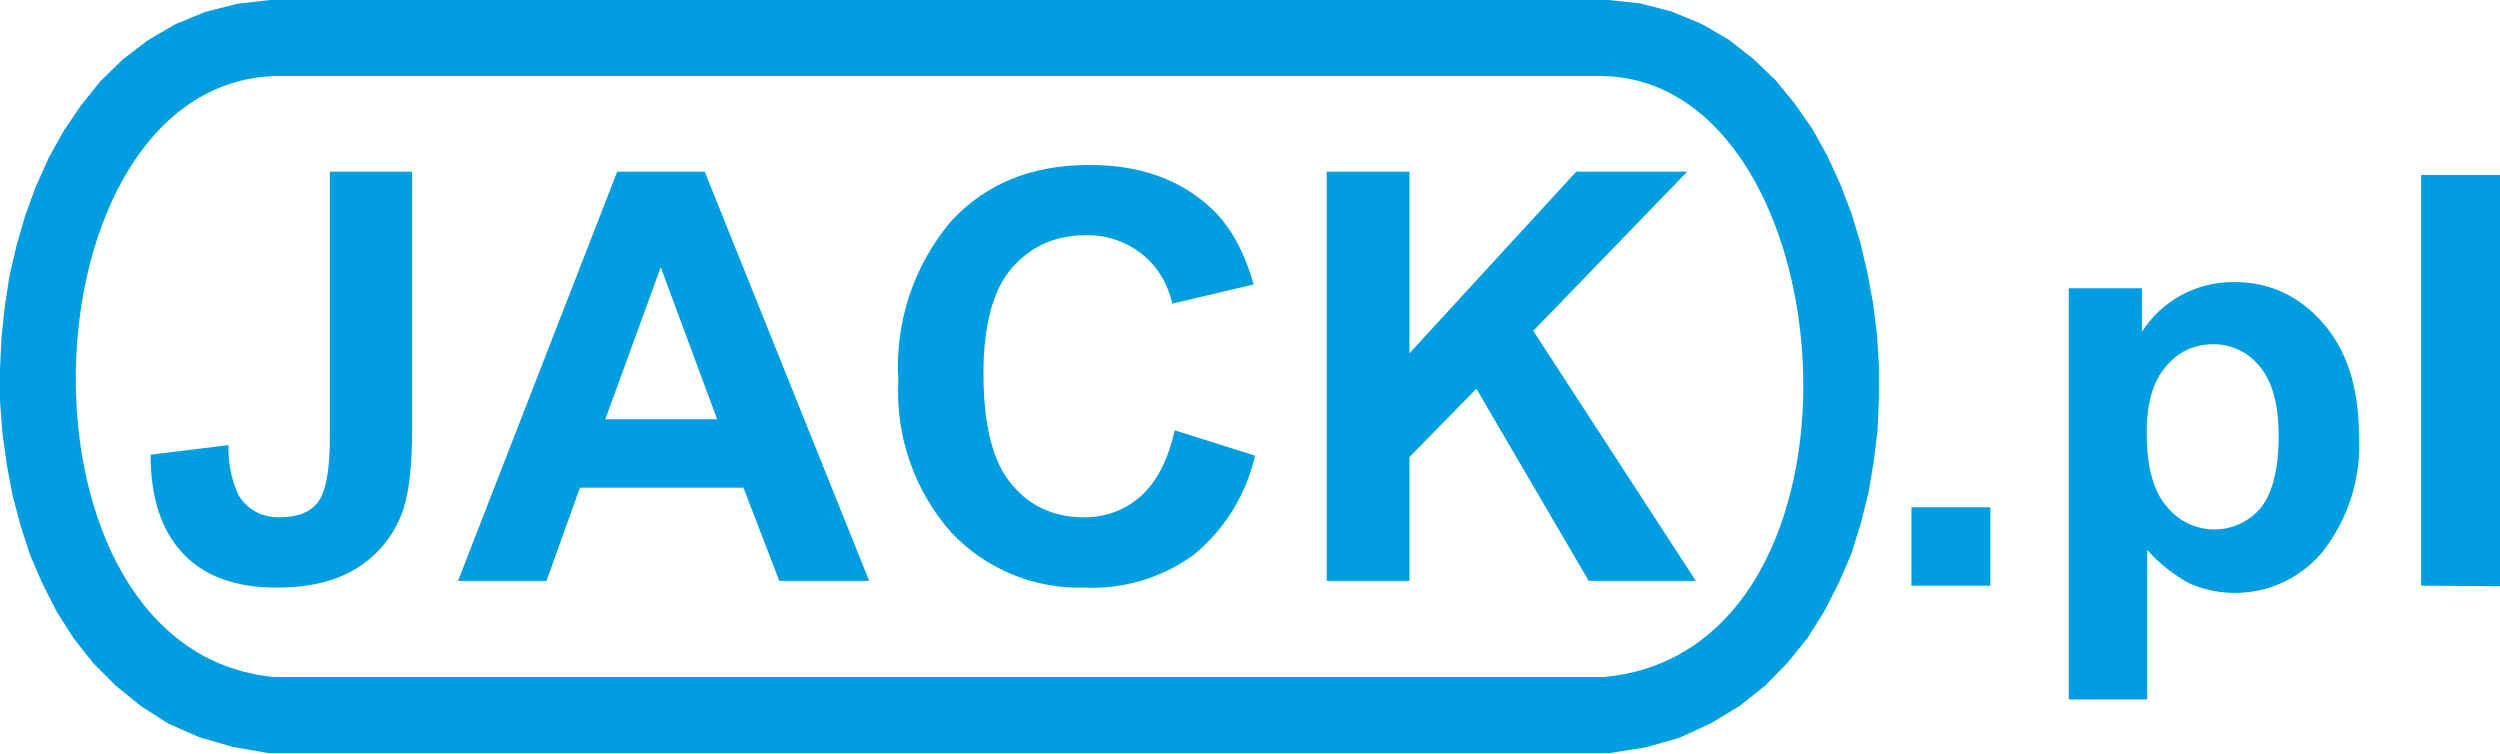
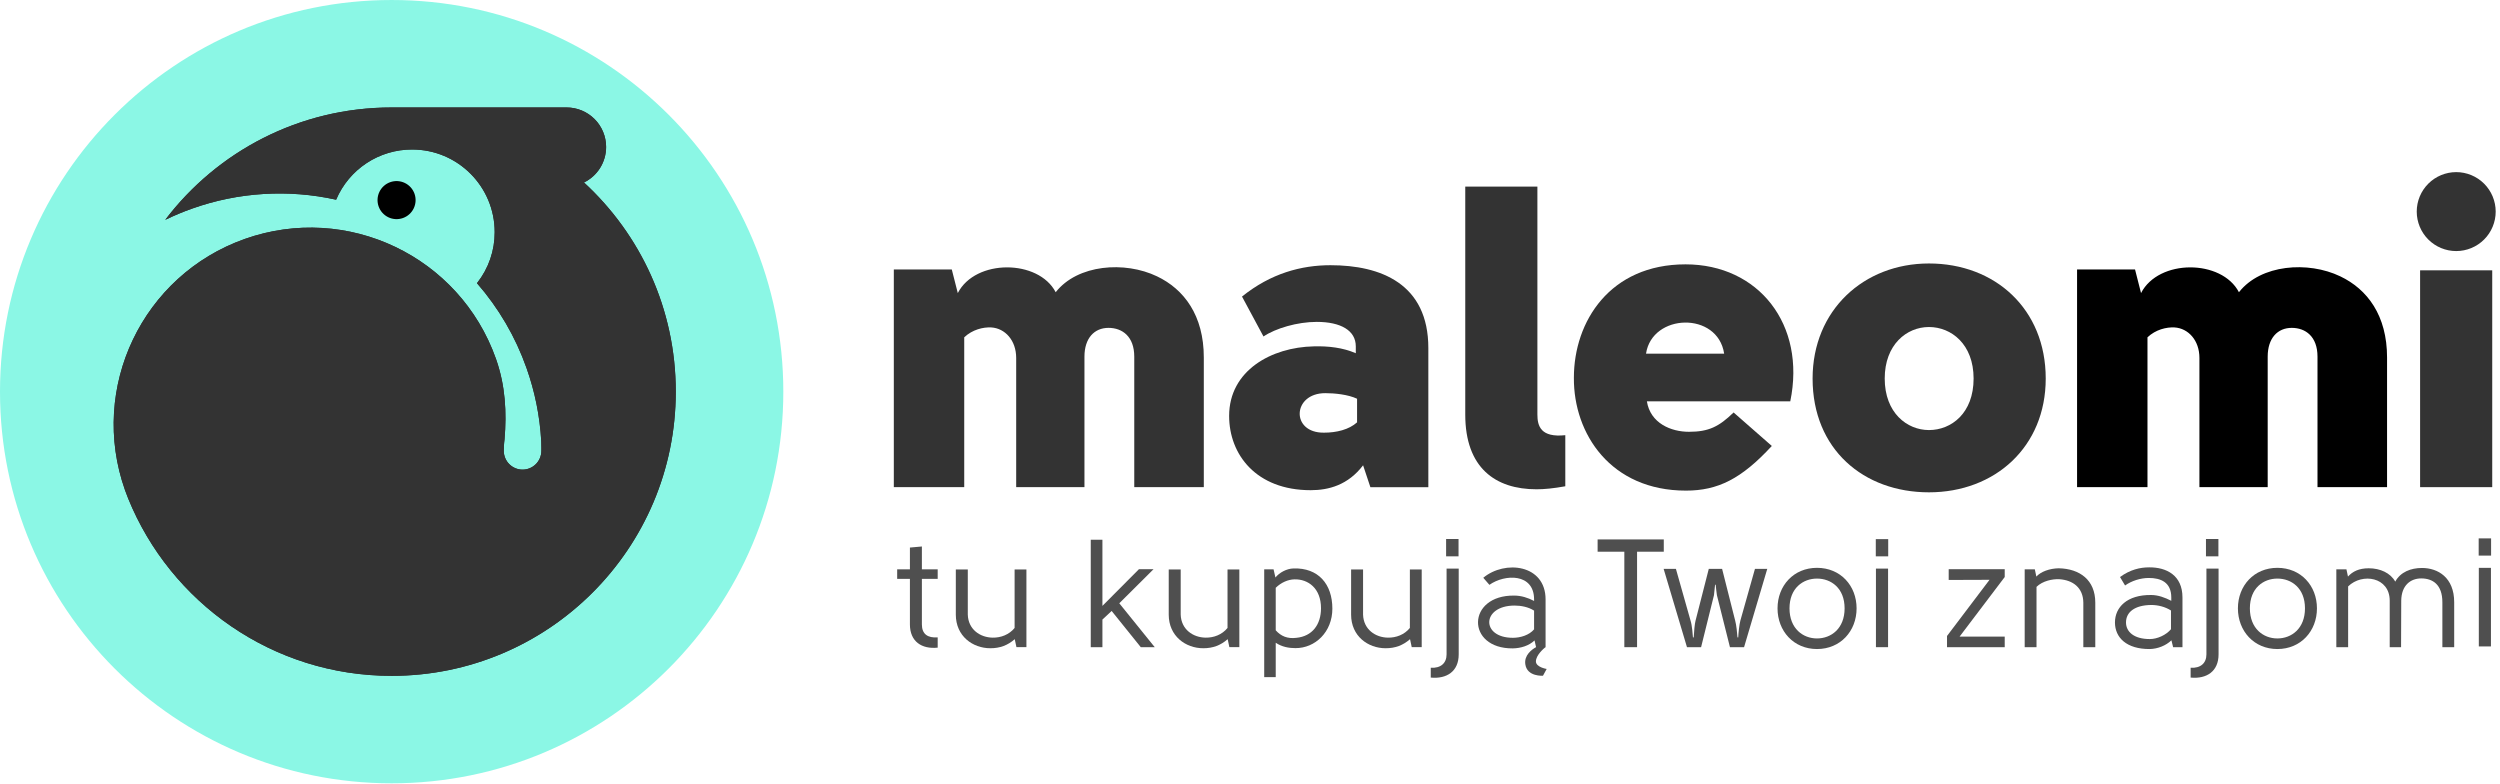
- <svg xmlns="http://www.w3.org/2000/svg" height="157.5" width="522.9">
-   <path d="M57.3 141.6h278.2c59.6-5.5 51.4-124.2 0-125.7H57.3C4.1 18 0 136.2 57.3 141.6zm-1.2 15.9h280.6l7.6-1.2 7-2 6.5-3 6-3.6 5.4-4.3 4.7-4.8 4.2-5.2 3.5-5.6 3-5.9 2.6-6 2-6.4 1.6-6.4 1.1-6.5.8-6.6.3-6.6v-6.7l-.4-6.6-.8-6.5-1.2-6.5-1.5-6.4-1.9-6.2-2.3-6-2.7-5.9-3.1-5.6-3.7-5.3-4-4.9-4.7-4.5-5.1-4-5.7-3.3-6.3-2.6L343 .7l-6.6-.7h-280l-6.8.8-6.7 1.7-6.3 2.6-5.8 3.4-5.2 4-4.7 4.6-4 5-3.6 5.3-3.1 5.6-2.7 6-2.2 6-1.8 6.2L2 57.6l-1 6.5-.7 6.6-.3 6.6v6.6l.5 6.6.9 6.6 1.2 6.4 1.7 6.4 2 6.2 2.6 6 3 5.9 3.5 5.5 4.1 5.2 4.7 4.7 5.3 4.3 5.8 3.7 6.4 2.8 6.9 2zm221.4-36V35.9h17.3v38l34.9-38h23.2l-32.2 33.3 34 52.3h-22.4l-23.5-40.2-14 14.3v25.9zM245.7 90l16.8 5.3a37.6 37.6 0 0 1-12.9 20.8 36 36 0 0 1-22.7 6.8 36.8 36.8 0 0 1-28-11.6 44.5 44.5 0 0 1-11-31.8 47 47 0 0 1 11-33.2c7.4-8 17-11.8 29-11.8 10.5 0 19 3 25.6 9.2 3.9 3.7 6.8 9 8.7 15.8l-17 4c-1-4.3-3.2-7.9-6.4-10.4a18.2 18.2 0 0 0-11.7-3.9c-6.4 0-11.5 2.3-15.5 6.9-3.9 4.5-5.9 11.9-5.9 22 0 11 2 18.6 5.9 23.2 3.8 4.6 8.9 6.9 15.1 6.9 4.6 0 8.6-1.5 11.9-4.4 3.3-3 5.7-7.5 7.1-13.8zM150 87.7l-11.8-31.8-11.6 31.8zm31.8 33.8H163l-7.5-19.5h-34.2l-7 19.5H95.8l33.3-85.6h18.3zM69 35.9h17.2v54.2c0 7-.6 12.5-1.8 16.3a23 23 0 0 1-9.1 12c-4.4 3-10.2 4.5-17.4 4.5-8.5 0-15-2.3-19.5-7-4.6-4.8-6.9-11.7-6.9-20.8l16.3-2a23 23 0 0 0 2.1 10.5c1.9 3 4.8 4.6 8.5 4.6 3.9 0 6.6-1.1 8.2-3.3 1.6-2.2 2.4-6.8 2.4-13.7zm330.8 86.6v-16.4h16.5v16.4zm32.9-62.2H448v9.1A22.6 22.6 0 0 1 467.4 59c7.2 0 13.4 2.8 18.4 8.5 5 5.6 7.6 13.5 7.6 23.7a36 36 0 0 1-7.6 24.2 23.8 23.8 0 0 1-27.9 6.6 32.2 32.2 0 0 1-8.8-7v31.3h-16.4zm16.3 30c0 3.6.3 6.6 1 9.2.7 2.6 1.7 4.7 3.1 6.3a12.7 12.7 0 0 0 19.7.5c2.5-3.1 3.8-8.1 3.8-15.1 0-6.6-1.3-11.4-4-14.6A12.2 12.2 0 0 0 463 72c-4 0-7.4 1.5-10 4.7-2.7 3-4 7.7-4 13.8zm57.4 32.2V36.6H523v86z" fill="#009ee0" fill-rule="evenodd" />
+ <svg xmlns="http://www.w3.org/2000/svg" xmlns:xlink="http://www.w3.org/1999/xlink" width="469" height="147" viewBox="0 0 469 147" version="1.1">
+   <g id="Canvas" transform="translate(312 -4331)">
+     <g id="logo">
+       <g id="Group">
+         <g id="Vector">
+           <use xlink:href="#path0_fill" transform="matrix(1.25 0 0 -1.25 -312 4477.95)" fill="#8BF7E5" />
+         </g>
+         <g id="Vector">
+           <use xlink:href="#path1_fill" transform="matrix(1.25 0 0 -1.25 -241.175 4372.11)" />
+         </g>
+         <g id="Vector">
+           <use xlink:href="#path2_fill" transform="matrix(1.25 0 0 -1.25 -290.678 4457.79)" fill="#333333" />
+         </g>
+         <g id="Vector">
+           <use xlink:href="#path2_fill" transform="matrix(1.25 0 0 -1.25 -290.678 4457.79)" fill="#333333" />
+         </g>
+         <g id="Vector">
+           <use xlink:href="#path3_fill" transform="matrix(1.25 0 0 -1.25 -144.319 4422.39)" fill="#333333" />
+         </g>
+         <g id="Vector">
+           <use xlink:href="#path4_fill" transform="matrix(1.25 0 0 -1.25 -81.415 4422.96)" fill="#333333" />
+         </g>
+         <g id="Vector">
+           <use xlink:href="#path5_fill" transform="matrix(1.25 0 0 -1.25 -37.1175 4422.79)" fill="#333333" />
+         </g>
+         <g id="Vector">
+           <use xlink:href="#path6_fill" transform="matrix(1.25 0 0 -1.25 -16.7406 4423.04)" fill="#333333" />
+         </g>
+         <g id="Vector">
+           <use xlink:href="#path7_fill" transform="matrix(1.25 0 0 -1.25 28.0424 4423.36)" fill="#333333" />
+         </g>
+         <g id="Vector">
+           <use xlink:href="#path8_fill" transform="matrix(1.25 0 0 -1.25 77.6574 4422.39)" />
+         </g>
+         <g id="Vector">
+           <use xlink:href="#path9_fill" transform="matrix(1.25 0 0 -1.25 142.011 4422.39)" fill="#333333" />
+         </g>
+         <g id="Vector">
+           <use xlink:href="#path10_fill" transform="matrix(1.25 0 0 -1.25 141.38 4378.1)" fill="#333333" />
+         </g>
+         <g id="Vector">
+           <use xlink:href="#path11_fill" transform="matrix(1.25 0 0 -1.25 -143.69 4452.54)" fill="#4F4F4F" />
+         </g>
+         <g id="Vector">
+           <use xlink:href="#path12_fill" transform="matrix(1.25 0 0 -1.25 -132.689 4452.61)" fill="#4F4F4F" />
+         </g>
+         <g id="Vector">
+           <use xlink:href="#path13_fill" transform="matrix(1.25 0 0 -1.25 -107.374 4452.41)" fill="#4F4F4F" />
+         </g>
+         <g id="Vector">
+           <use xlink:href="#path14_fill" transform="matrix(1.25 0 0 -1.25 -92.7462 4452.61)" fill="#4F4F4F" />
+         </g>
+         <g id="Vector">
+           <use xlink:href="#path15_fill" transform="matrix(1.25 0 0 -1.25 -74.8337 4458.03)" fill="#4F4F4F" />
+         </g>
+         <g id="Vector">
+           <use xlink:href="#path16_fill" transform="matrix(1.25 0 0 -1.25 -58.5325 4452.61)" fill="#4F4F4F" />
+         </g>
+         <g id="Vector">
+           <use xlink:href="#path17_fill" transform="matrix(1.25 0 0 -1.25 -43.59 4458.15)" fill="#4F4F4F" />
+         </g>
+         <g id="Vector">
+           <use xlink:href="#path18_fill" transform="matrix(1.25 0 0 -1.25 -34.726 4457.77)" fill="#4F4F4F" />
+         </g>
+         <g id="Vector">
+           <use xlink:href="#path19_fill" transform="matrix(1.25 0 0 -1.25 -12.2875 4452.41)" fill="#4F4F4F" />
+         </g>
+         <g id="Vector">
+           <use xlink:href="#path20_fill" transform="matrix(1.25 0 0 -1.25 0.0987892 4452.41)" fill="#4F4F4F" />
+         </g>
+         <g id="Vector">
+           <use xlink:href="#path21_fill" transform="matrix(1.25 0 0 -1.25 21.4649 4452.76)" fill="#4F4F4F" />
+         </g>
+         <g id="Vector">
+           <use xlink:href="#path22_fill" transform="matrix(1.25 0 0 -1.25 39.8987 4452.41)" fill="#4F4F4F" />
+         </g>
+         <g id="Vector">
+           <use xlink:href="#path23_fill" transform="matrix(1.25 0 0 -1.25 53.2599 4452.41)" fill="#4F4F4F" />
+         </g>
+         <g id="Vector">
+           <use xlink:href="#path24_fill" transform="matrix(1.25 0 0 -1.25 67.8312 4452.41)" fill="#4F4F4F" />
+         </g>
+         <g id="Vector">
+           <use xlink:href="#path25_fill" transform="matrix(1.25 0 0 -1.25 84.7649 4452.76)" fill="#4F4F4F" />
+         </g>
+         <g id="Vector">
+           <use xlink:href="#path26_fill" transform="matrix(1.25 0 0 -1.25 98.9612 4458.15)" fill="#4F4F4F" />
+         </g>
+         <g id="Vector">
+           <use xlink:href="#path27_fill" transform="matrix(1.25 0 0 -1.25 107.832 4452.76)" fill="#4F4F4F" />
+         </g>
+         <g id="Vector">
+           <use xlink:href="#path28_fill" transform="matrix(1.25 0 0 -1.25 126.295 4452.41)" fill="#4F4F4F" />
+         </g>
+         <g id="Vector">
+           <use xlink:href="#path29_fill" transform="matrix(1.25 0 0 -1.25 153 4452.27)" fill="#4F4F4F" />
+         </g>
+       </g>
+     </g>
+   </g>
+   <defs>
+     <path id="path0_fill" d="M 1.28174e-06 58.781C 1.28174e-06 91.242 26.316 117.559 58.78 117.559C 91.242 117.559 117.56 91.242 117.56 58.78C 117.56 26.315 91.242 -3.41797e-06 58.78 -3.41797e-06C 26.316 -3.41797e-06 1.28174e-06 26.315 1.28174e-06 58.78" />
+     <path id="path1_fill" d="M 0.164 1.903C 0.039 2.257 -0.016 2.632 0.004 3.006C 0.024 3.381 0.117 3.748 0.279 4.087C 0.44 4.425 0.667 4.729 0.946 4.979C 1.224 5.23 1.55 5.424 1.904 5.549C 2.257 5.674 2.632 5.729 3.007 5.709C 3.381 5.689 3.748 5.596 4.087 5.434C 4.426 5.273 4.729 5.046 4.98 4.767C 5.231 4.488 5.425 4.163 5.55 3.809C 5.802 3.095 5.761 2.31 5.435 1.626C 5.109 0.942 4.524 0.416 3.81 0.164C 3.096 -0.089 2.311 -0.048 1.627 0.278C 0.943 0.605 0.417 1.189 0.165 1.903" />
+     <path id="path2_fill" d="M 64.171 35.231C 63.961 38.97 63.218 42.66 61.965 46.189C 60.314 50.869 57.789 55.193 54.526 58.932L 54.553 58.966C 56.269 61.14 57.196 63.832 57.182 66.602C 57.182 73.445 51.636 78.994 44.791 78.994C 42.365 78.999 39.991 78.29 37.965 76.955C 35.939 75.62 34.352 73.718 33.4 71.486L 33.389 71.46C 26.202 73.056 18.712 72.594 11.777 70.127C 10.4 69.638 9.051 69.073 7.736 68.437C 15.525 78.686 27.848 85.304 41.715 85.304L 67.98 85.304C 69.552 85.304 71.06 84.679 72.172 83.567C 73.284 82.455 73.909 80.947 73.909 79.374C 73.909 78.263 73.597 77.174 73.009 76.231C 72.421 75.288 71.579 74.53 70.581 74.042L 70.585 74.046C 79.058 66.252 84.365 55.072 84.365 42.653C 84.365 19.096 65.27 -1.26953e-05 41.715 -1.26953e-05C 23.828 -1.26953e-05 8.514 11.009 2.178 26.62L 2.178 26.623C 2.011 27.033 1.853 27.453 1.702 27.877C -3.743 43.25 4.306 60.126 19.678 65.57C 35.051 71.015 51.925 62.966 57.371 47.594C 58.807 43.539 58.995 39.546 58.666 35.52C 58.666 35.52 58.55 34.739 58.55 33.77C 58.55 33.022 58.846 32.305 59.375 31.777C 59.904 31.248 60.621 30.951 61.368 30.951C 62.116 30.951 62.833 31.248 63.362 31.777C 63.891 32.305 64.188 33.022 64.188 33.77C 64.188 33.77 64.206 34.412 64.172 35.23" />
+     <path id="path3_fill" d="M 24.293 29.256C 27.58 33.443 34.668 33.959 39.5 31.639C 43.559 29.706 46.523 25.776 46.523 19.46L 46.523 3.90625e-06L 36.085 3.90625e-06L 36.085 19.59C 36.085 22.617 34.281 23.906 32.219 23.906C 30.092 23.906 28.61 22.359 28.61 19.589L 28.61 3.90625e-06L 18.364 3.90625e-06L 18.364 19.397C 18.364 22.038 16.689 23.842 14.627 23.971C 13.403 24.035 11.792 23.649 10.567 22.489L 10.567 3.90625e-06L -2.0752e-06 3.90625e-06L -2.0752e-06 32.67L 8.699 32.67L 9.601 29.126C 12.243 34.281 21.715 34.216 24.293 29.256Z" />
+     <path id="path4_fill" d="M 14.24 8.634C 16.108 8.634 17.978 9.084 19.201 10.181L 19.201 13.725C 17.848 14.369 15.786 14.563 14.433 14.563C 9.473 14.563 9.215 8.57 14.24 8.634ZM 21.2 0.45L 20.104 3.738C 17.848 0.773 14.949 -8.30078e-06 12.244 -8.30078e-06C 4.059 -8.30078e-06 1.12305e-05 5.348 1.12305e-05 11.148C 1.12305e-05 17.978 6.38 21.458 12.694 21.585C 14.886 21.651 17.076 21.393 19.01 20.555L 19.01 21.585C 19.01 23.97 16.754 25.259 13.146 25.259C 10.246 25.259 6.96 24.292 5.156 23.069L 1.933 29.061C 6.251 32.541 10.825 33.765 15.208 33.765C 22.746 33.765 29.898 30.995 29.898 21.328L 29.898 0.45L 21.2 0.45Z" />
+     <path id="path5_fill" d="M 15.015 0.452C 13.211 0.129 11.857 -1.75781e-05 10.697 -1.75781e-05C 4.511 -1.75781e-05 -4.88281e-07 3.222 -4.88281e-07 11.212L -4.88281e-07 45.429L 10.826 45.429L 10.826 11.212C 10.826 9.473 11.341 7.732 15.015 8.12L 15.015 0.452Z" />
+     <path id="path6_fill" d="M 22.553 20.556C 21.587 26.936 11.729 26.614 10.828 20.556L 22.553 20.556ZM 10.956 13.404C 11.472 10.117 14.566 8.828 17.27 8.828C 20.235 8.828 21.78 9.602 23.971 11.729L 29.706 6.702C 25.131 1.74 21.587 1.26953e-05 16.82 1.26953e-05C 5.543 1.26953e-05 -0.062 8.506 0.001 16.948C 0.001 25.389 5.415 33.959 16.755 33.959C 27.709 33.959 34.862 24.939 32.478 13.404L 10.956 13.404Z" />
+     <path id="path7_fill" d="M 17.463 9.344C 20.815 9.344 24.164 11.858 24.164 17.076C 24.164 22.232 20.815 24.809 17.464 24.809C 14.112 24.809 10.824 22.166 10.824 17.076C 10.824 11.921 14.176 9.344 17.464 9.344L 17.463 9.344ZM 17.464 -6.34766e-06C 7.668 -6.34766e-06 -9.76562e-06 6.445 -9.76562e-06 17.076C -9.76562e-06 27.322 7.668 34.346 17.463 34.346C 27.387 34.346 34.989 27.516 34.989 17.076C 34.989 6.83 27.387 -6.34766e-06 17.463 -6.34766e-06" />
+     <path id="path8_fill" d="M 24.293 29.256C 27.58 33.443 34.668 33.959 39.501 31.639C 43.56 29.706 46.524 25.776 46.524 19.46L 46.524 3.90625e-06L 36.084 3.90625e-06L 36.084 19.59C 36.084 22.617 34.281 23.906 32.219 23.906C 30.092 23.906 28.609 22.359 28.609 19.589L 28.609 3.90625e-06L 18.364 3.90625e-06L 18.364 19.397C 18.364 22.038 16.689 23.842 14.628 23.971C 13.403 24.035 11.793 23.649 10.568 22.489L 10.568 3.90625e-06L 6.83594e-06 3.90625e-06L 6.83594e-06 32.67L 8.7 32.67L 9.602 29.126C 12.242 34.281 21.716 34.216 24.292 29.256" />
+     <path id="path9_fill" d="M 10.825 3.90625e-06L 8.54492e-06 3.90625e-06L 8.54492e-06 32.541L 10.825 32.541L 10.825 3.90625e-06Z" />
+     <path id="path10_fill" d="M 3.74663e-06 5.925C 0 7.496 0.625 9.003 1.736 10.114C 2.847 11.224 4.354 11.848 5.925 11.848C 7.496 11.848 9.003 11.223 10.114 10.112C 11.224 9.001 11.848 7.494 11.848 5.923C 11.848 4.352 11.223 2.845 10.112 1.734C 9.001 0.624 7.494 -0 5.923 -2.67709e-05C 4.352 0 2.845 0.625 1.734 1.736C 0.624 2.847 -0 4.354 3.74663e-06 5.925Z" />
+     <path id="path11_fill" d="M 6.081 0.034C 3.686 -0.22 1.912 0.955 1.912 3.513L 1.912 10.355L 3.90625e-06 10.355L 3.90625e-06 11.785L 1.912 11.785L 1.912 15.055L 3.709 15.215L 3.709 11.785L 6.081 11.785L 6.081 10.355L 3.709 10.355L 3.709 3.513C 3.709 2.063 4.584 1.462 6.081 1.576L 6.081 0.034Z" />
+     <path id="path12_fill" d="M 9.098 0.162L 8.843 1.36C 7.785 0.437 6.633 -2.14844e-05 5.181 -2.14844e-05C 2.535 -2.14844e-05 -1.2207e-06 1.82 -1.2207e-06 5.046L -1.2207e-06 11.82L 1.798 11.82L 1.798 5.046C 1.864 2.811 3.661 1.614 5.528 1.59C 6.748 1.568 7.993 2.027 8.823 3.044L 8.823 11.82L 10.596 11.82L 10.596 0.162L 9.098 0.162Z" />
+     <path id="path13_fill" d="M 1.75 16.125L 1.75 6.195L 7.23 11.701L 9.421 11.701L 4.282 6.589L 9.602 2.68555e-05L 7.507 2.68555e-05L 3.134 5.436L 1.75 4.146L 1.75 2.68555e-05L -2.31934e-06 2.68555e-05L -2.31934e-06 16.125L 1.75 16.125Z" />
+     <path id="path14_fill" d="M 9.1 0.162L 8.846 1.36C 7.786 0.437 6.633 -2.14844e-05 5.183 -2.14844e-05C 2.536 -2.14844e-05 -6.46973e-06 1.82 -6.46973e-06 5.046L -6.46973e-06 11.82L 1.796 11.82L 1.796 5.046C 1.868 2.811 3.662 1.614 5.529 1.59C 6.749 1.568 7.992 2.027 8.824 3.044L 8.824 11.82L 10.598 11.82L 10.598 0.162L 9.1 0.162Z" />
+     <path id="path15_fill" d="M 8.523 10.343C 8.523 13.339 6.588 14.723 4.538 14.674C 3.57 14.651 2.557 14.212 1.728 13.409L 1.728 7.028C 2.533 6.128 3.5 5.736 4.816 5.898C 7.209 6.128 8.523 7.88 8.523 10.342L 8.523 10.343ZM 10.228 10.273C 10.228 6.772 7.647 4.331 4.675 4.353C 3.686 4.353 2.649 4.539 1.728 5.16L 1.728 -1.51367e-05L -4.63867e-06 -1.51367e-05L -4.63867e-06 16.174L 1.405 16.174L 1.683 14.952C 2.279 15.69 3.363 16.287 4.4 16.312C 8.106 16.426 10.228 13.982 10.228 10.273Z" />
+     <path id="path16_fill" d="M 9.099 0.162L 8.844 1.36C 7.785 0.437 6.634 -2.14844e-05 5.181 -2.14844e-05C 2.534 -2.14844e-05 1.09863e-05 1.82 1.09863e-05 5.046L 1.09863e-05 11.82L 1.795 11.82L 1.795 5.046C 1.864 2.811 3.662 1.614 5.526 1.59C 6.749 1.568 7.991 2.027 8.82 3.044L 8.82 11.82L 10.596 11.82L 10.596 0.162L 9.099 0.162Z" />
+     <path id="path17_fill" d="M 2.304 20.831L 4.17 20.831L 4.17 18.225L 2.304 18.225L 2.304 20.831ZM -9.52148e-06 1.503C 1.5 1.411 2.374 2.195 2.374 3.509L 2.374 16.386L 4.194 16.386L 4.194 3.509C 4.194 0.951 2.396 -0.201 -9.52148e-06 0.029L -9.52148e-06 1.503Z" />
+     <path id="path18_fill" d="M 5.468 10.534C 0.538 10.511 0.398 5.695 5.236 5.695C 6.364 5.695 7.679 6.089 8.416 6.964L 8.416 9.774C 7.561 10.324 6.459 10.534 5.468 10.534ZM 8.714 4.292L 8.483 5.303C 7.654 4.497 6.412 4.13 5.236 4.106C -1.837 4.039 -1.72 12.122 5.442 12.031C 6.479 12.031 7.493 11.709 8.416 11.226L 8.416 11.456C 8.416 15.418 4.016 15.278 1.711 13.643L 0.791 14.703C 4.015 17.396 10.141 16.73 10.141 11.456L 10.141 4.314L 10.166 4.314L 10.14 4.292L 10.14 4.269L 10.096 4.269C 9.891 4.106 8.69 3.092 8.69 2.149C 8.69 1.274 10.305 1.019 10.305 1.019L 9.752 0.005C 9.752 0.005 7.379 -0.179 7.102 1.708C 6.894 3.07 8.07 3.945 8.714 4.292Z" />
+     <path id="path19_fill" d="M 9.93 16.171L 9.93 14.327L 5.921 14.327L 5.921 3.41797e-06L 4.011 3.41797e-06L 4.011 14.327L 1.31836e-05 14.327L 1.31836e-05 16.171L 9.93 16.171Z" />
+     <path id="path20_fill" d="M 8.775 11.749L 10.736 3.984C 10.896 3.454 11.056 2.005 11.083 1.472L 11.196 1.472C 11.218 2.076 11.358 3.454 11.52 4.007L 13.704 11.749L 15.551 11.749L 12.071 0.001L 9.951 0.001L 7.993 7.81C 7.947 7.97 7.832 9.236 7.81 9.373L 7.718 9.373C 7.718 9.352 7.555 7.855 7.555 7.81L 5.621 2.68555e-05L 3.501 2.68555e-05L 9.76562e-06 11.749L 1.843 11.749L 4.033 4.007C 4.285 3.224 4.353 1.912 4.398 1.472L 4.515 1.472C 4.538 2.166 4.675 3.64 4.79 3.984L 6.774 11.749L 8.774 11.749L 8.775 11.749Z" />
+     <path id="path21_fill" d="M 5.922 1.59C 8.04 1.59 10.066 3.065 10.066 6.105C 10.066 9.145 8.04 10.575 5.923 10.575C 3.826 10.575 1.797 9.145 1.797 6.105C 1.797 3.065 3.826 1.59 5.923 1.59L 5.922 1.59ZM 5.923 1.17188e-05C 2.42 1.17188e-05 -3.17383e-06 2.698 -3.17383e-06 6.105C -3.17383e-06 9.515 2.42 12.188 5.923 12.188C 9.446 12.188 11.865 9.515 11.865 6.105C 11.865 2.698 9.445 1.17188e-05 5.923 1.17188e-05Z" />
+     <path id="path22_fill" d="M 0.022 11.793L 1.842 11.793L 1.842 -2.00195e-05L 0.022 -2.00195e-05L 0.022 11.793ZM 6.10352e-06 16.215L 1.863 16.215L 1.863 13.632L 6.10352e-06 13.632L 6.10352e-06 16.215Z" />
+     <path id="path23_fill" d="M 1.46484e-06 1.682L 6.38 10.111L 0.252 10.089L 0.252 11.701L 8.66 11.701L 8.66 10.529L 1.889 1.589L 8.66 1.589L 8.66 2.68555e-05L 1.46484e-06 2.68555e-05L 1.46484e-06 1.682Z" />
+     <path id="path24_fill" d="M 1.522 11.681L 1.75 10.596C 2.419 11.332 3.733 11.818 5.115 11.84C 8.271 11.771 10.596 10.089 10.596 6.682L 10.596 3.41797e-06L 8.801 3.41797e-06L 8.801 6.682C 8.779 8.914 7.256 10.065 5.183 10.202C 4.193 10.25 2.693 9.952 1.775 9.052L 1.775 3.41797e-06L 1.44043e-05 3.41797e-06L 1.44043e-05 11.68L 1.522 11.68L 1.522 11.681Z" />
+     <path id="path25_fill" d="M 5.459 6.613C 2.947 6.589 1.659 5.532 1.659 3.99C 1.659 2.607 2.832 1.498 5.229 1.498C 6.358 1.498 7.672 2.098 8.409 2.973L 8.409 5.783C 7.555 6.338 6.45 6.613 5.459 6.613ZM 8.729 0.279L 8.476 1.312C 7.646 0.508 6.403 0.027 5.23 0C 1.726 -0.02 1.14746e-05 1.73 1.14746e-05 3.99C 1.14746e-05 6.268 1.82 8.157 5.435 8.11C 6.473 8.11 7.533 7.72 8.455 7.237L 8.455 7.744C 8.455 10.044 6.841 10.666 5.089 10.666C 3.825 10.666 2.488 10.232 1.519 9.538L 0.759 10.808C 2.28 11.913 3.756 12.259 5.136 12.259C 7.739 12.281 10.133 11.059 10.133 7.744L 10.133 0.279L 8.73 0.279L 8.729 0.279Z" />
+     <path id="path26_fill" d="M 2.303 20.831L 4.17 20.831L 4.17 18.225L 2.303 18.225L 2.303 20.831ZM 6.10352e-06 1.503C 1.498 1.411 2.371 2.195 2.371 3.509L 2.371 16.386L 4.193 16.386L 4.193 3.509C 4.193 0.951 2.396 -0.201 6.10352e-06 0.029L 6.10352e-06 1.503Z" />
+     <path id="path27_fill" d="M 5.922 1.59C 8.04 1.59 10.065 3.065 10.065 6.105C 10.065 9.145 8.04 10.575 5.922 10.575C 3.824 10.575 1.796 9.145 1.796 6.105C 1.796 3.065 3.824 1.59 5.922 1.59ZM 5.922 1.17188e-05C 2.42 1.17188e-05 -9.0332e-06 2.698 -9.0332e-06 6.105C -9.0332e-06 9.515 2.42 12.188 5.922 12.188C 9.444 12.188 11.862 9.515 11.862 6.105C 11.862 2.698 9.444 1.17188e-05 5.922 1.17188e-05Z" />
+     <path id="path28_fill" d="M 1.772 9.121L 1.772 3.41797e-06L 1.0498e-05 3.41797e-06L 1.0498e-05 11.68L 1.517 11.68L 1.748 10.596C 2.438 11.354 3.384 11.841 4.858 11.841C 6.608 11.841 8.13 11.126 8.843 9.837C 9.627 11.285 11.19 11.887 12.853 11.887C 15.246 11.887 17.689 10.458 17.689 6.747L 17.689 3.41797e-06L 15.915 3.41797e-06L 15.915 6.748C 15.915 9.42 14.441 10.319 12.737 10.319C 11.145 10.319 9.765 9.281 9.742 6.98L 9.717 3.41797e-06L 8.012 3.41797e-06L 8.012 6.98C 8.012 10.527 3.89 11.196 1.772 9.121Z" />
+     <path id="path29_fill" d="M 0.021 11.793L 1.841 11.793L 1.841 -2.00195e-05L 0.021 -2.00195e-05L 0.021 11.793ZM 0.001 16.215L 1.863 16.215L 1.863 13.632L 7.8125e-06 13.632L 7.8125e-06 16.215L 0.001 16.215Z" />
+   </defs>
</svg>
